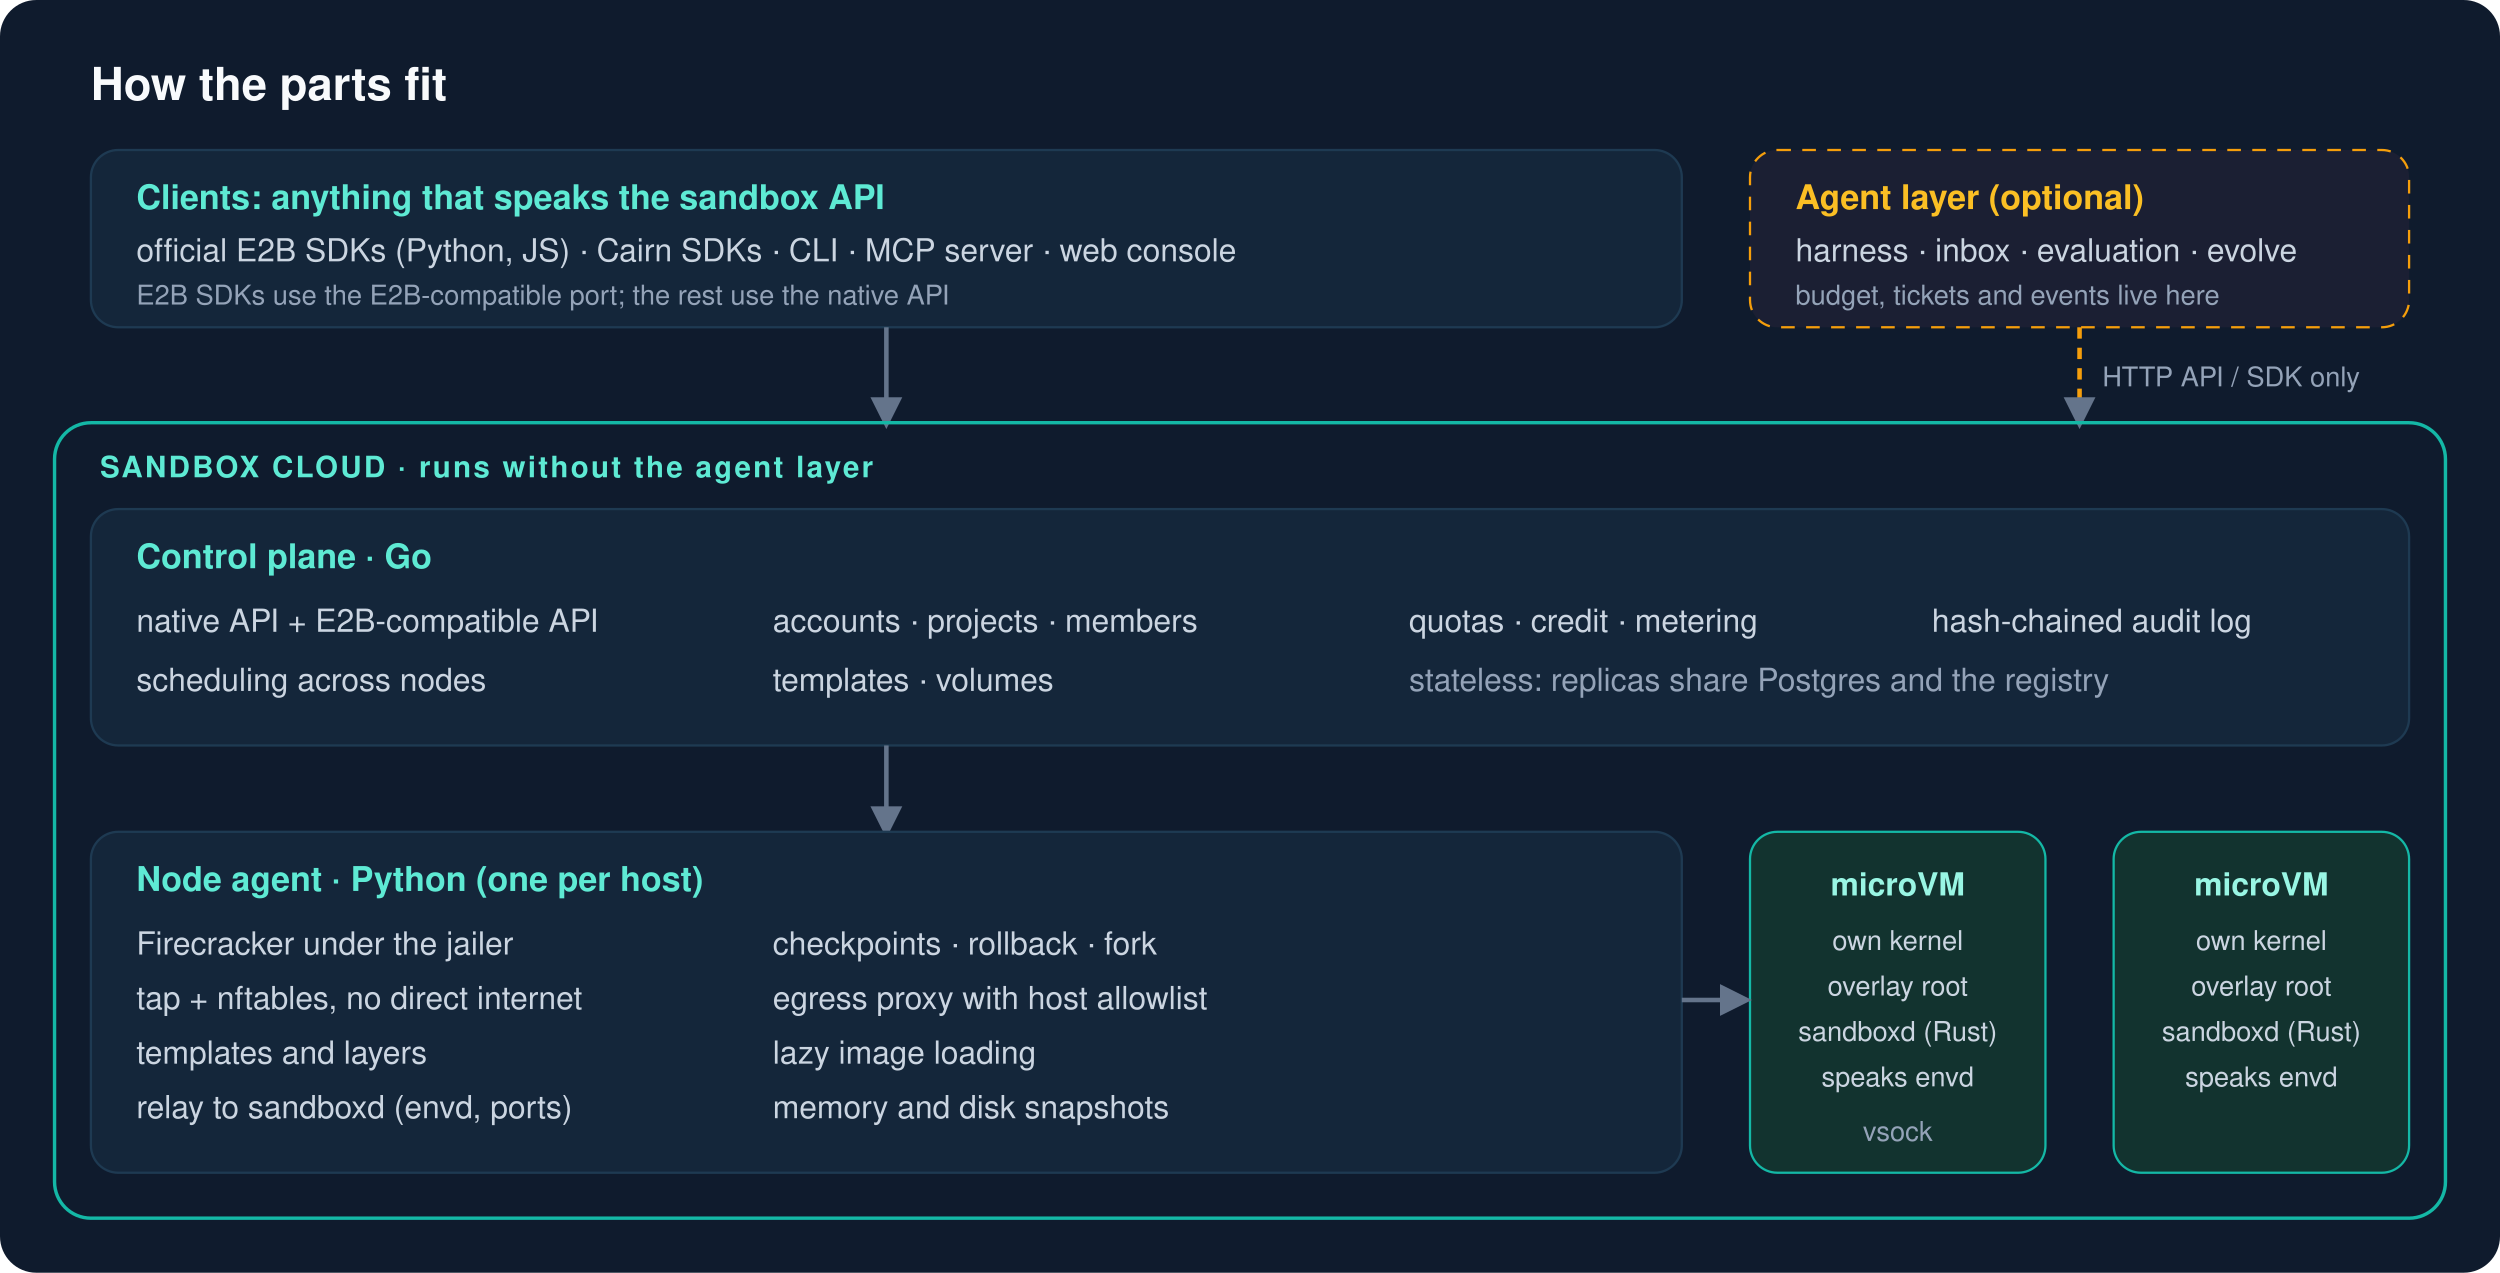
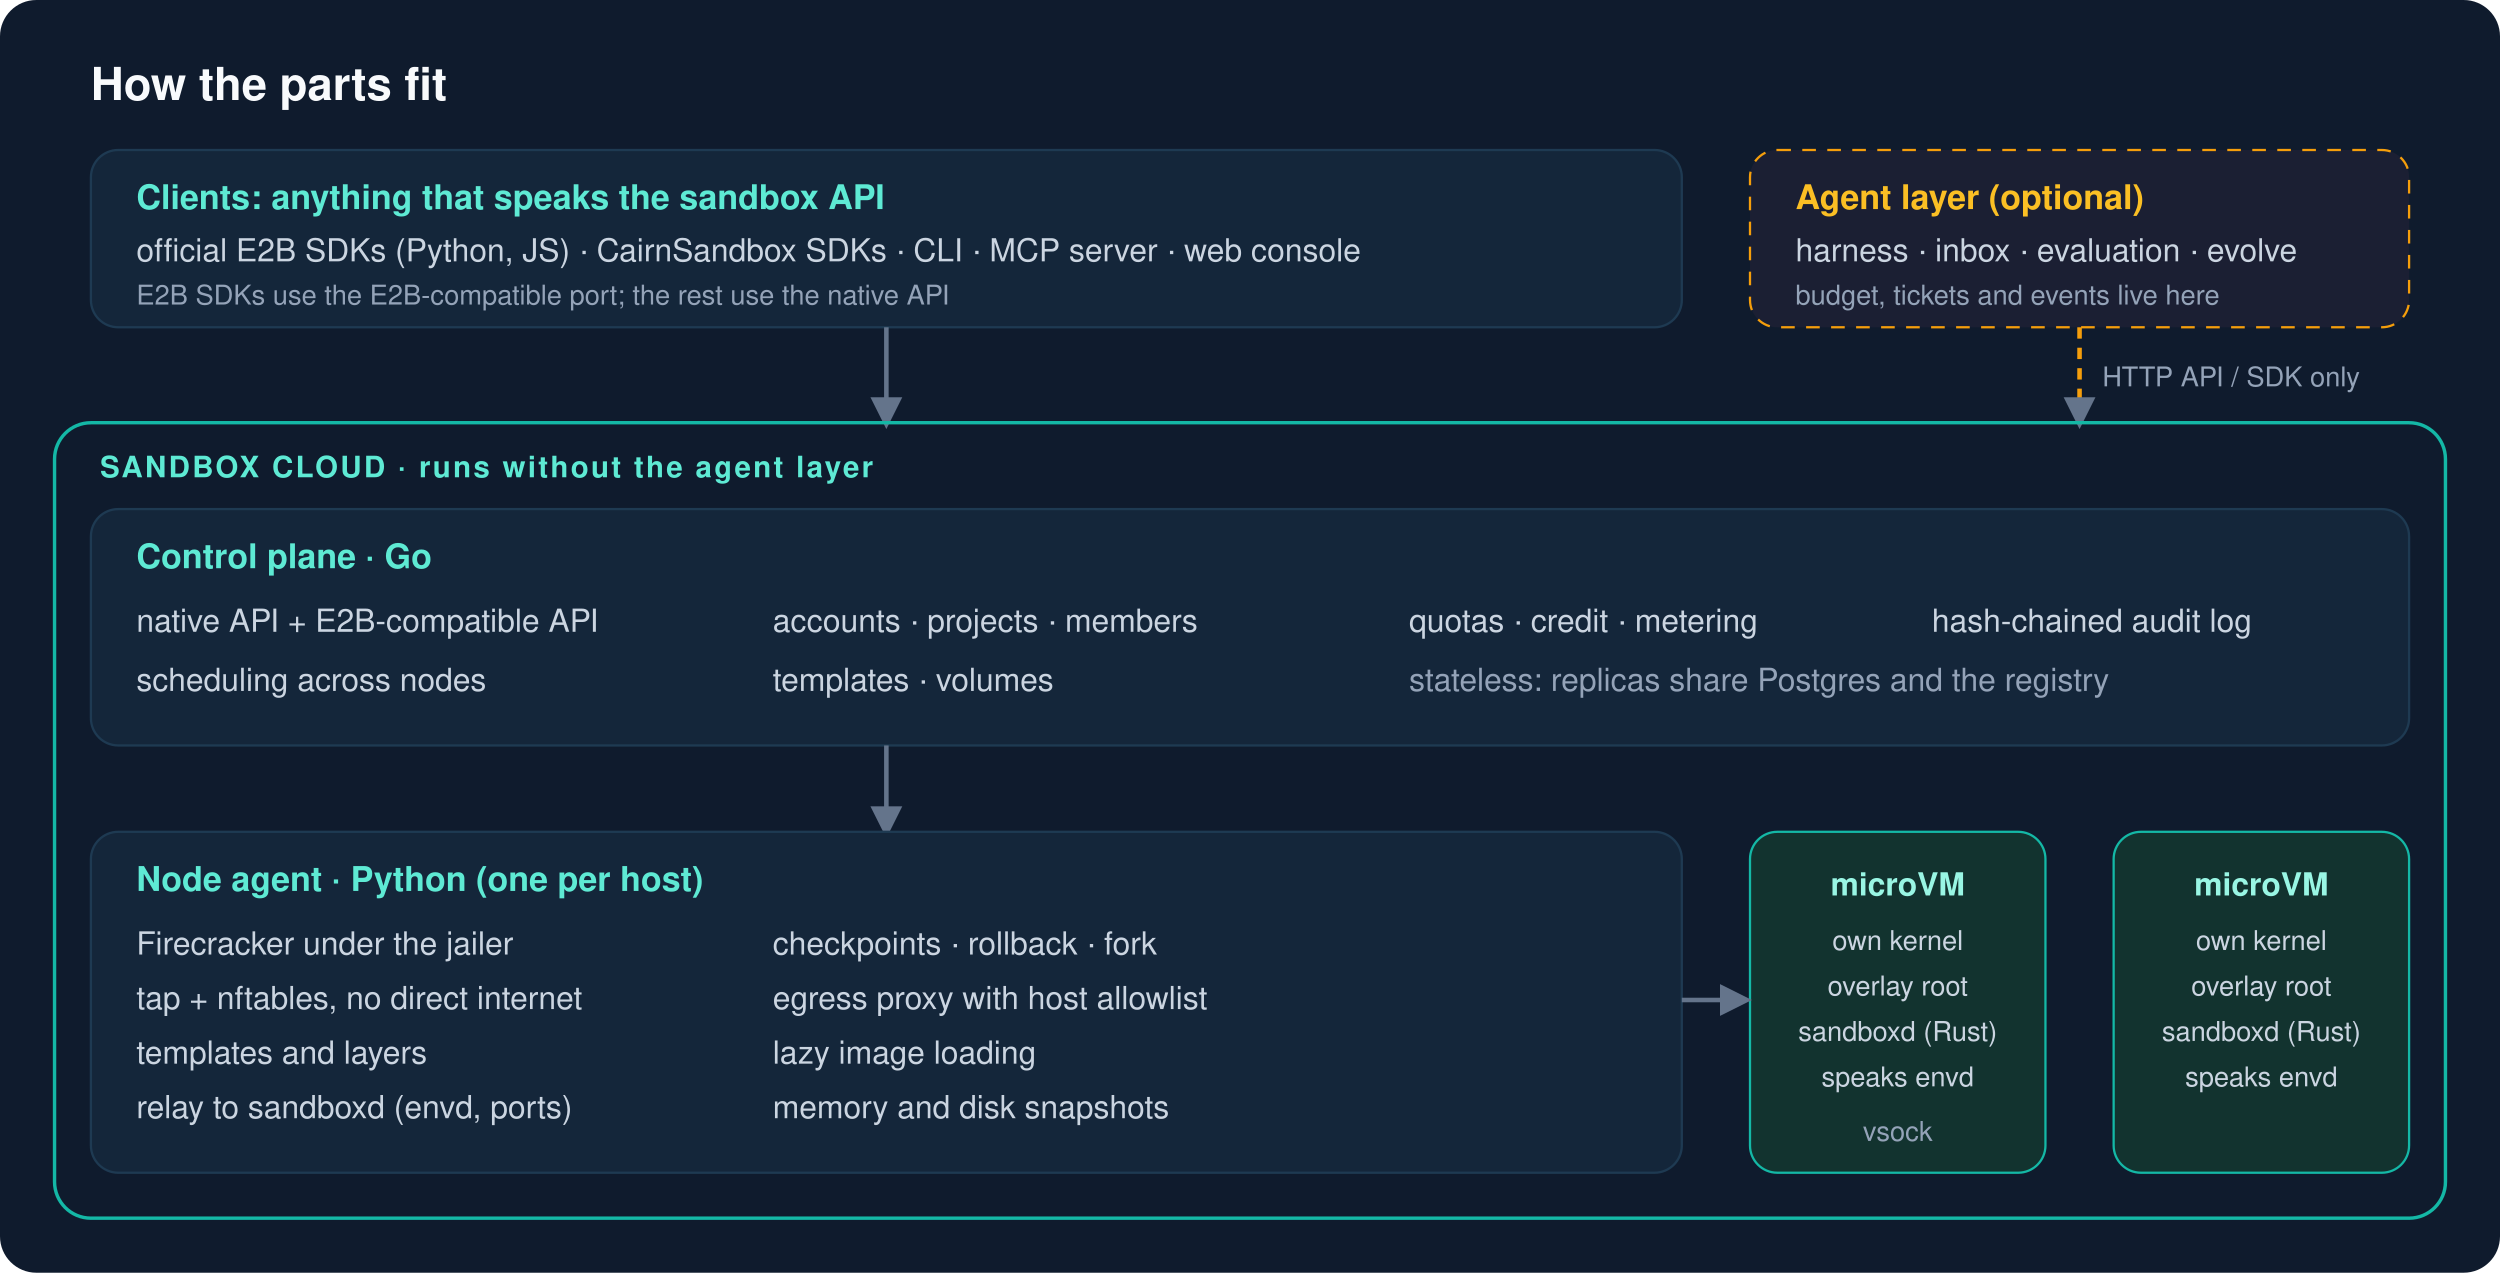
- <svg xmlns="http://www.w3.org/2000/svg" viewBox="0 0 1100 560" width="1100" height="560" role="img" aria-label="Cairn architecture: a sandbox cloud, and an optional agent layer on top">
+ <svg xmlns="http://www.w3.org/2000/svg" viewBox="0 0 1100 560" width="1100" height="560" role="img" aria-label="CairnSandbox architecture: a sandbox cloud, and an optional agent layer on top">
  <defs>
    <marker id="a" viewBox="0 0 10 10" refX="8" refY="5" markerWidth="7" markerHeight="7" orient="auto">
      <path d="M0 0 L10 5 L0 10 z" fill="#64748B" />
    </marker>
  </defs>
  <rect width="1100" height="560" rx="16" fill="#0F1B2D" />
  <g font-family="'Helvetica Neue',Helvetica,Arial,sans-serif">
    <text x="40" y="44" font-size="20" font-weight="700" fill="#F8FAFC">How the parts fit</text>
    <rect x="40" y="66" width="700" height="78" rx="12" fill="#14263A" stroke="#1E3A52" />
    <text x="60" y="92" font-size="15" fill="#5EEAD4" font-weight="700">Clients: anything that speaks the sandbox API</text>
-     <text x="60" y="115" font-size="14" fill="#CBD5E1">official E2B SDKs (Python, JS) · Cairn SDKs · CLI · MCP server · web console</text>
+     <text x="60" y="115" font-size="14" fill="#CBD5E1">official E2B SDKs (Python, JS) · CairnSandbox SDKs · CLI · MCP server · web console</text>
    <text x="60" y="134" font-size="12" fill="#94A3B8">E2B SDKs use the E2B-compatible port; the rest use the native API</text>
    <rect x="770" y="66" width="290" height="78" rx="12" fill="#1B1F33" stroke="#F59E0B" stroke-dasharray="6 5" />
    <text x="790" y="92" font-size="15" fill="#FBBF24" font-weight="700">Agent layer (optional)</text>
    <text x="790" y="115" font-size="14" fill="#CBD5E1">harness · inbox · evaluation · evolve</text>
    <text x="790" y="134" font-size="12" fill="#94A3B8">budget, tickets and events live here</text>
    <line x1="390" y1="144" x2="390" y2="186" stroke="#64748B" stroke-width="2" marker-end="url(#a)" />
    <path d="M915 144 V186" stroke="#F59E0B" stroke-width="2" stroke-dasharray="5 4" marker-end="url(#a)" />
    <text x="925" y="170" font-size="12" fill="#94A3B8">HTTP API / SDK only</text>
    <rect x="24" y="186" width="1052" height="350" rx="16" fill="none" stroke="#14B8A6" stroke-width="1.5" />
    <text x="44" y="210" font-size="13" fill="#5EEAD4" font-weight="700" letter-spacing="1">SANDBOX CLOUD · runs without the agent layer</text>
    <rect x="40" y="224" width="1020" height="104" rx="12" fill="#14263A" stroke="#1E3A52" />
    <text x="60" y="250" font-size="15" fill="#5EEAD4" font-weight="700">Control plane · Go</text>
    <g font-size="14" fill="#CBD5E1">
      <text x="60" y="278">native API + E2B-compatible API</text>
      <text x="340" y="278">accounts · projects · members</text>
      <text x="620" y="278">quotas · credit · metering</text>
      <text x="850" y="278">hash-chained audit log</text>
      <text x="60" y="304">scheduling across nodes</text>
      <text x="340" y="304">templates · volumes</text>
      <text x="620" y="304" fill="#94A3B8">stateless: replicas share Postgres and the registry</text>
    </g>
    <line x1="390" y1="328" x2="390" y2="366" stroke="#64748B" stroke-width="2" marker-end="url(#a)" />
    <rect x="40" y="366" width="700" height="150" rx="12" fill="#14263A" stroke="#1E3A52" />
    <text x="60" y="392" font-size="15" fill="#5EEAD4" font-weight="700">Node agent · Python (one per host)</text>
    <g font-size="14" fill="#CBD5E1">
      <text x="60" y="420">Firecracker under the jailer</text>
      <text x="340" y="420">checkpoints · rollback · fork</text>
      <text x="60" y="444">tap + nftables, no direct internet</text>
      <text x="340" y="444">egress proxy with host allowlist</text>
      <text x="60" y="468">templates and layers</text>
      <text x="340" y="468">lazy image loading</text>
      <text x="60" y="492">relay to sandboxd (envd, ports)</text>
      <text x="340" y="492">memory and disk snapshots</text>
    </g>
    <g>
      <rect x="770" y="366" width="130" height="150" rx="12" fill="#12332F" stroke="#14B8A6" />
      <text x="835" y="394" font-size="14" fill="#99F6E4" text-anchor="middle" font-weight="700">microVM</text>
      <text x="835" y="418" font-size="12" fill="#CBD5E1" text-anchor="middle">own kernel</text>
      <text x="835" y="438" font-size="12" fill="#CBD5E1" text-anchor="middle">overlay root</text>
      <text x="835" y="458" font-size="12" fill="#CBD5E1" text-anchor="middle">sandboxd (Rust)</text>
      <text x="835" y="478" font-size="12" fill="#CBD5E1" text-anchor="middle">speaks envd</text>
      <rect x="930" y="366" width="130" height="150" rx="12" fill="#12332F" stroke="#14B8A6" />
      <text x="995" y="394" font-size="14" fill="#99F6E4" text-anchor="middle" font-weight="700">microVM</text>
      <text x="995" y="418" font-size="12" fill="#CBD5E1" text-anchor="middle">own kernel</text>
      <text x="995" y="438" font-size="12" fill="#CBD5E1" text-anchor="middle">overlay root</text>
      <text x="995" y="458" font-size="12" fill="#CBD5E1" text-anchor="middle">sandboxd (Rust)</text>
      <text x="995" y="478" font-size="12" fill="#CBD5E1" text-anchor="middle">speaks envd</text>
    </g>
    <line x1="740" y1="440" x2="768" y2="440" stroke="#64748B" stroke-width="2" marker-end="url(#a)" />
    <text x="835" y="502" font-size="12" fill="#94A3B8" text-anchor="middle">vsock</text>
  </g>
</svg>
